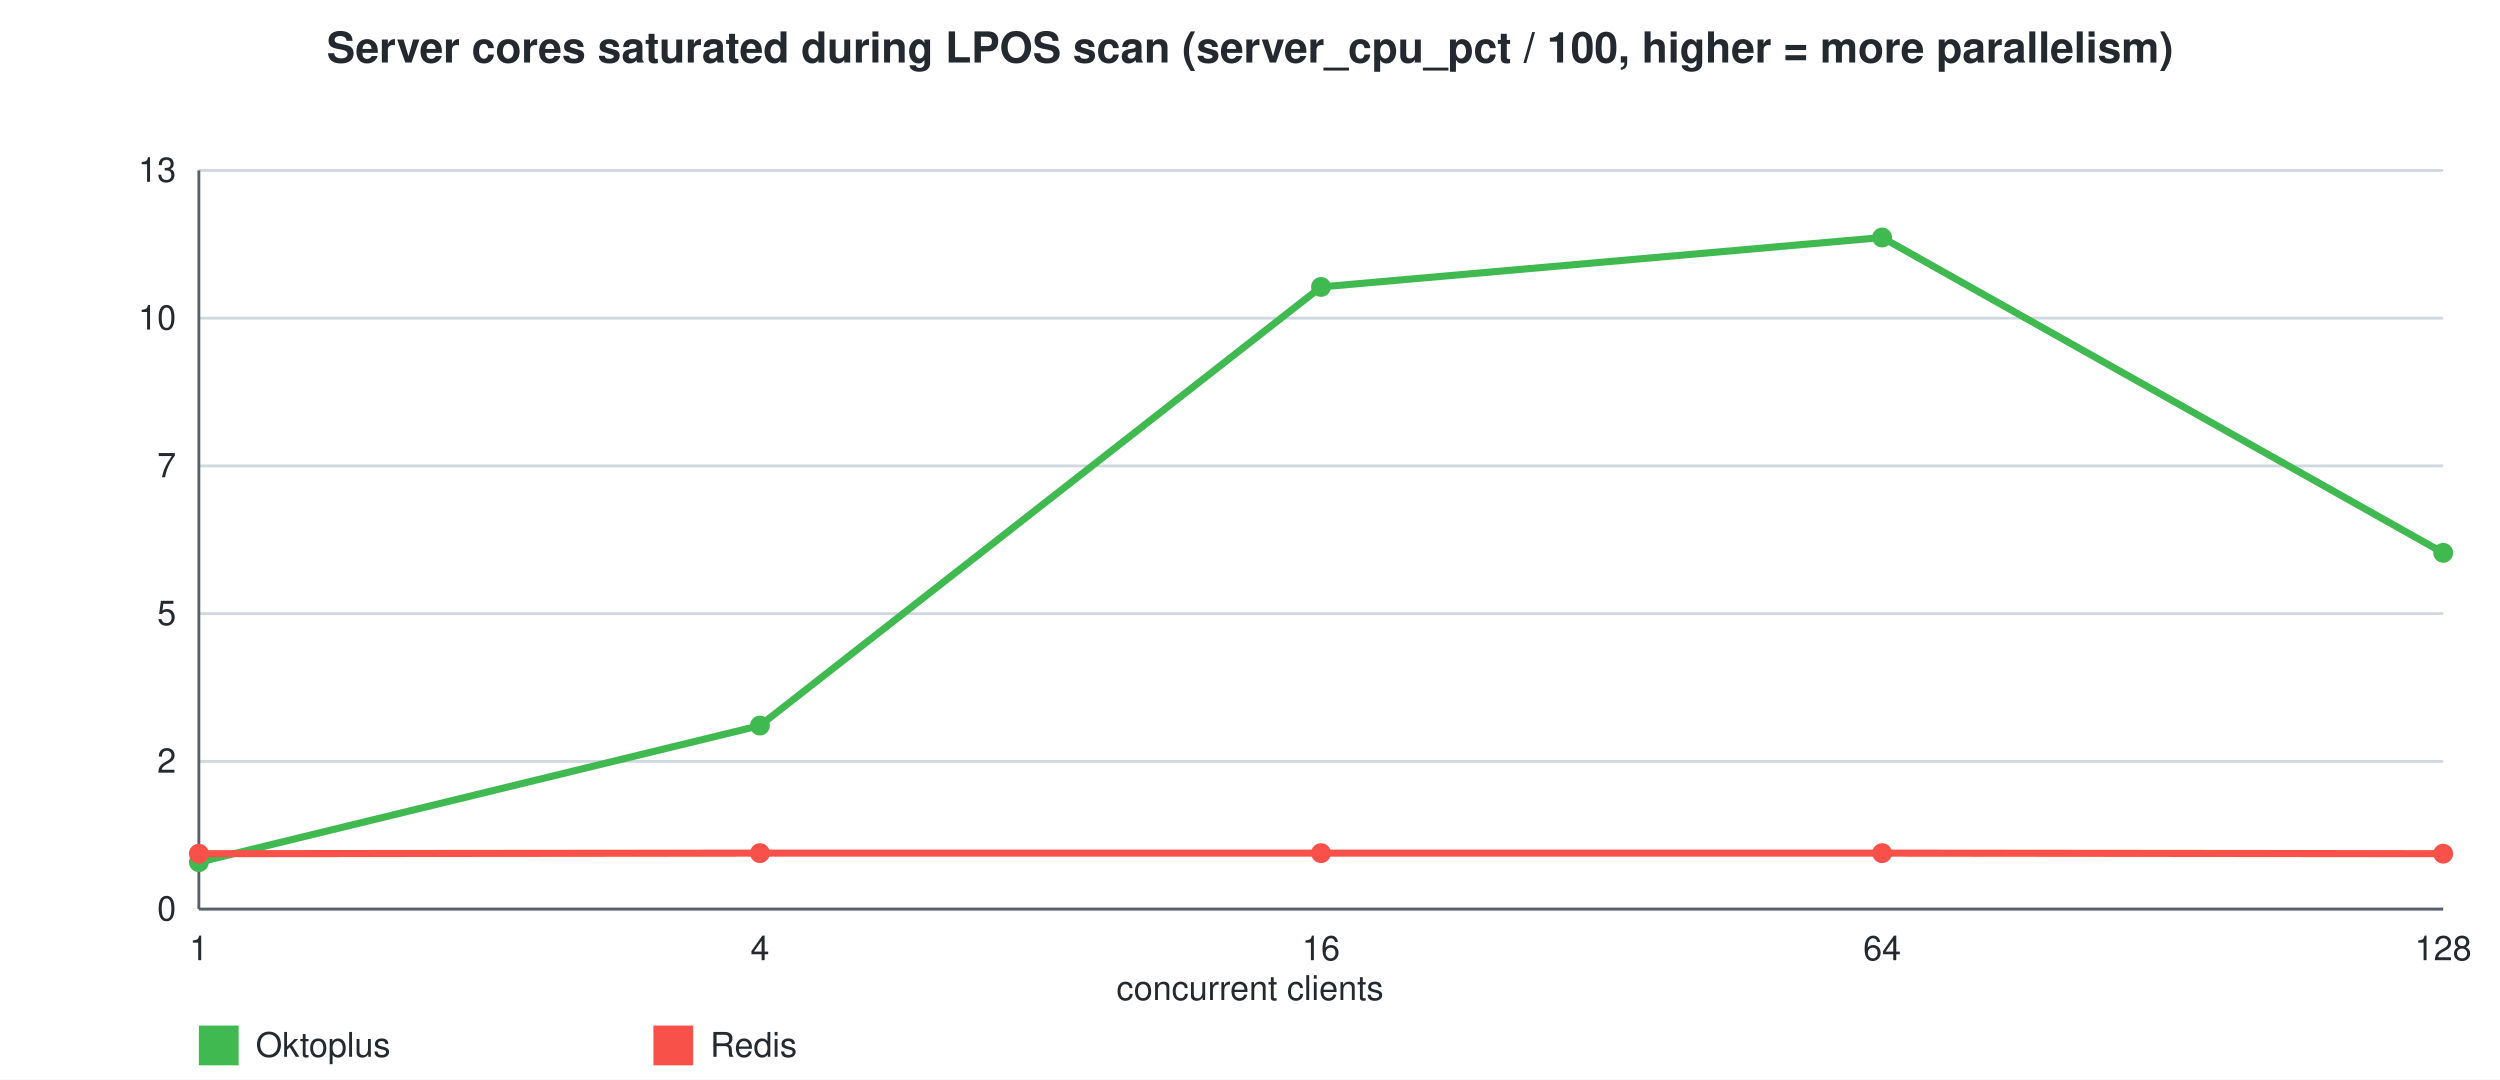
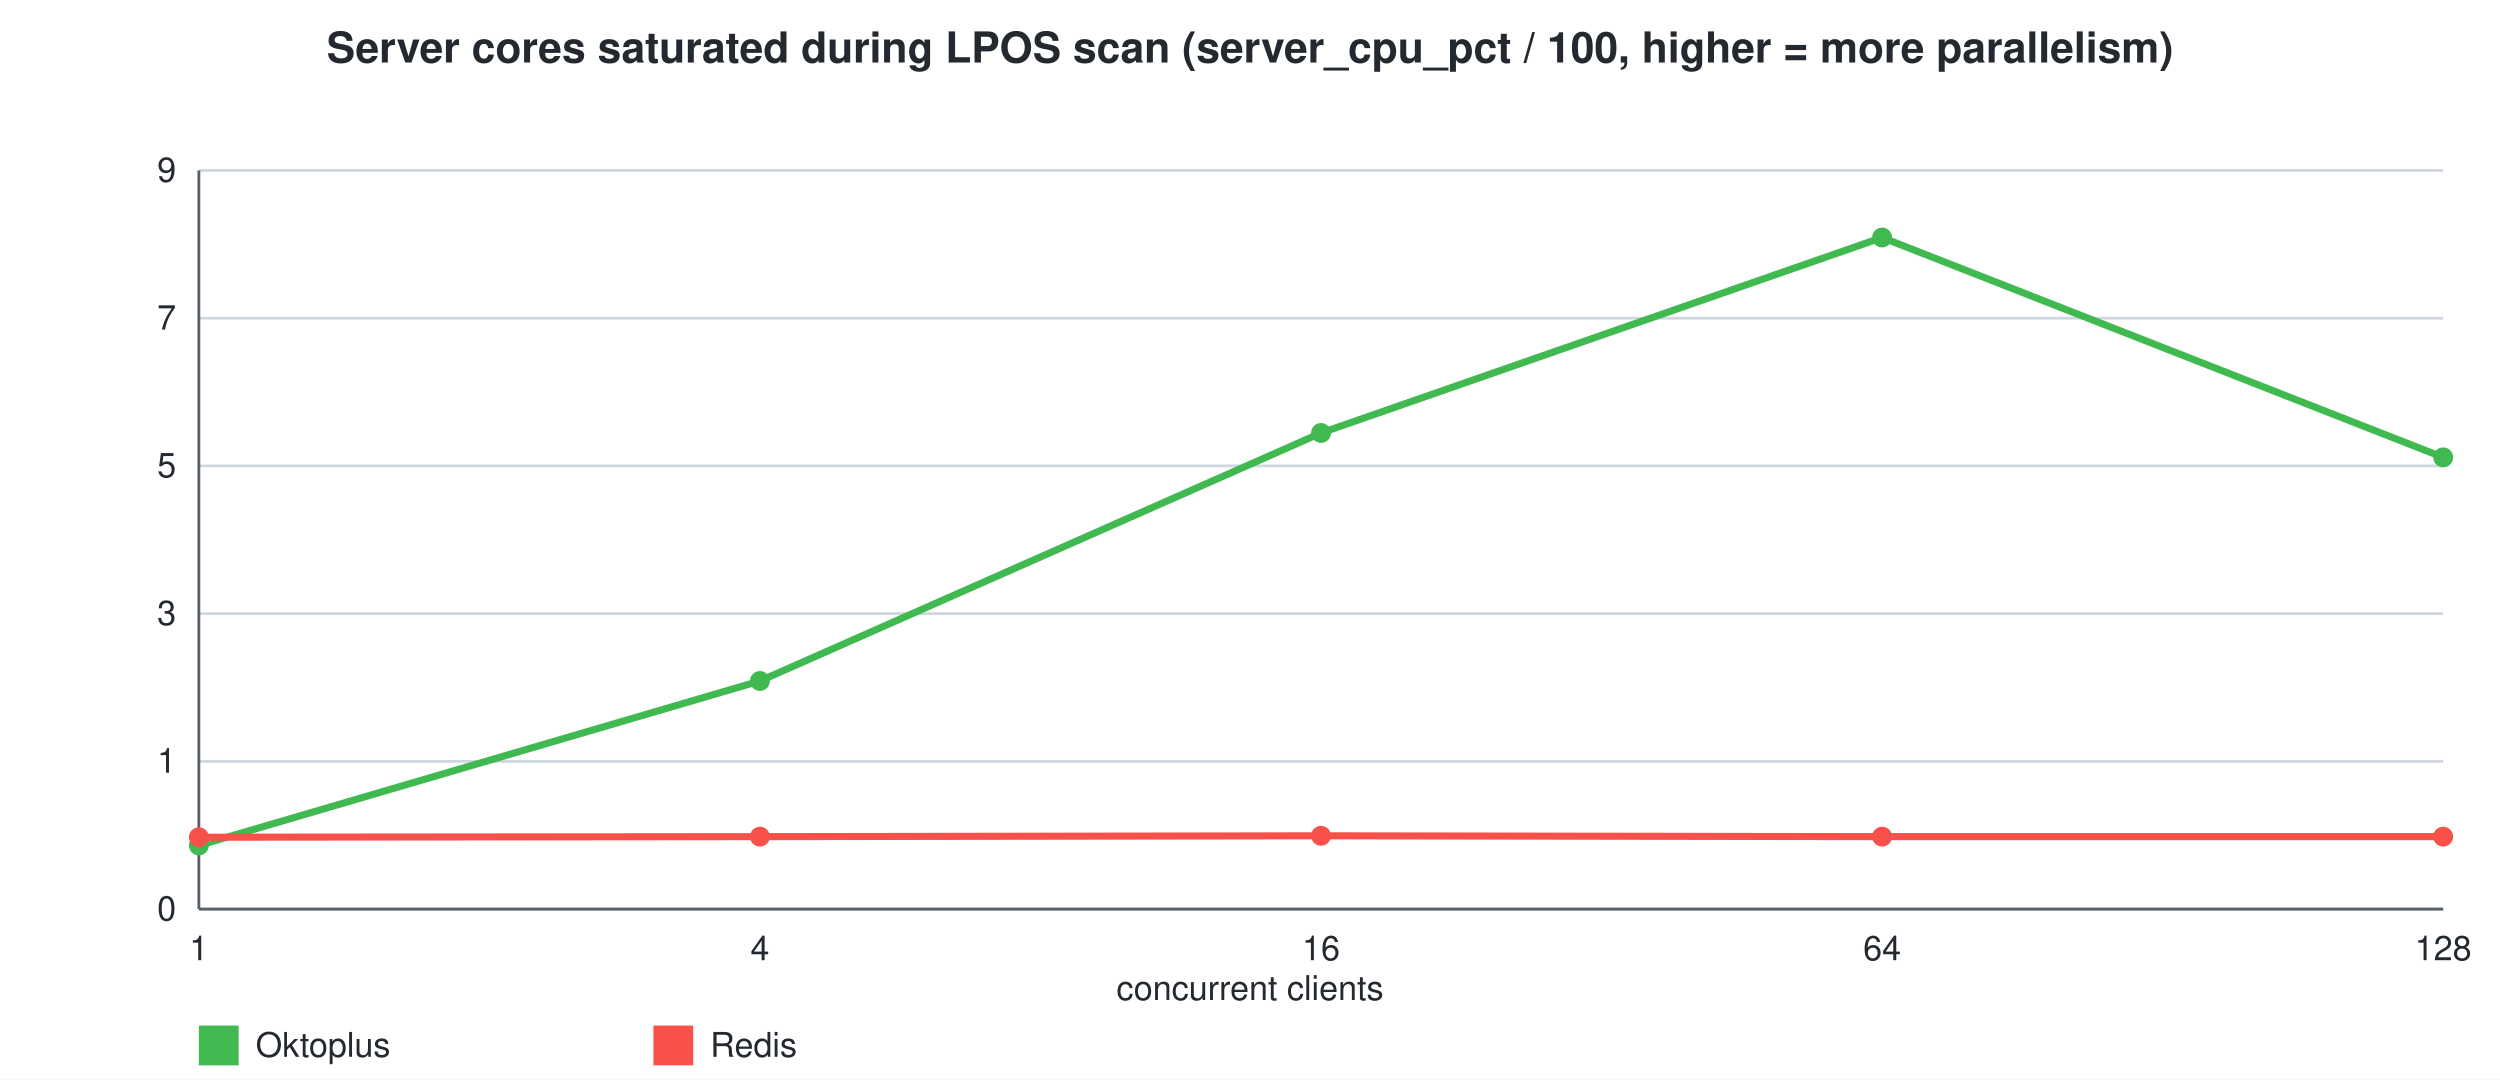
<svg xmlns="http://www.w3.org/2000/svg" width="880" height="380" viewBox="0 0 880 380" font-family="-apple-system, Segoe UI, Helvetica, Arial, sans-serif" font-size="12">
  <rect width="880" height="380" fill="#ffffff" />
  <text x="440.0" y="22" text-anchor="middle" fill="#24292f" font-size="15" font-weight="600">Server cores saturated during LPOS scan (server_cpu_pct / 100, higher = more parallelism)</text>
  <line x1="70" y1="320.0" x2="860" y2="320.0" stroke="#d0d7de" stroke-width="1" />
  <text x="62" y="324.0" text-anchor="end" fill="#24292f">0</text>
  <line x1="70" y1="268.0" x2="860" y2="268.0" stroke="#d0d7de" stroke-width="1" />
-   <text x="62" y="272.0" text-anchor="end" fill="#24292f">2</text>
+   <text x="62" y="272.0" text-anchor="end" fill="#24292f">1</text>
  <line x1="70" y1="216.0" x2="860" y2="216.0" stroke="#d0d7de" stroke-width="1" />
-   <text x="62" y="220.0" text-anchor="end" fill="#24292f">5</text>
-   <line x1="70" y1="164" x2="860" y2="164" stroke="#d0d7de" stroke-width="1" />
-   <text x="62" y="168" text-anchor="end" fill="#24292f">7</text>
+   <text x="62" y="220.0" text-anchor="end" fill="#24292f">3</text>
+   <line x1="70" y1="164.0" x2="860" y2="164.0" stroke="#d0d7de" stroke-width="1" />
+   <text x="62" y="168.0" text-anchor="end" fill="#24292f">5</text>
  <line x1="70" y1="112.0" x2="860" y2="112.0" stroke="#d0d7de" stroke-width="1" />
-   <text x="62" y="116.0" text-anchor="end" fill="#24292f">10</text>
+   <text x="62" y="116.0" text-anchor="end" fill="#24292f">7</text>
  <line x1="70" y1="60.0" x2="860" y2="60.0" stroke="#d0d7de" stroke-width="1" />
-   <text x="62" y="64.0" text-anchor="end" fill="#24292f">13</text>
+   <text x="62" y="64.0" text-anchor="end" fill="#24292f">9</text>
  <line x1="70" y1="60" x2="70" y2="320" stroke="#57606a" stroke-width="1" />
  <line x1="70" y1="320" x2="860" y2="320" stroke="#57606a" stroke-width="1" />
  <text x="70.0" y="338" text-anchor="middle" fill="#24292f">1</text>
  <text x="267.5" y="338" text-anchor="middle" fill="#24292f">4</text>
  <text x="465.0" y="338" text-anchor="middle" fill="#24292f">16</text>
  <text x="662.5" y="338" text-anchor="middle" fill="#24292f">64</text>
  <text x="860.0" y="338" text-anchor="middle" fill="#24292f">128</text>
  <text x="440.0" y="352" text-anchor="middle" fill="#24292f">concurrent clients</text>
-   <polyline fill="none" stroke="#3fb950" stroke-width="2.5" points="70.0,303.5 267.5,255.4 465.0,101.0 662.5,83.6 860.0,194.6" />
-   <circle cx="70.0" cy="303.5" r="3.5" fill="#3fb950" />
-   <circle cx="267.5" cy="255.4" r="3.5" fill="#3fb950" />
-   <circle cx="465.0" cy="101.0" r="3.5" fill="#3fb950" />
+   <polyline fill="none" stroke="#3fb950" stroke-width="2.5" points="70.0,297.6 267.5,239.7 465.0,152.4 662.5,83.6 860.0,161.0" />
+   <circle cx="70.0" cy="297.6" r="3.5" fill="#3fb950" />
+   <circle cx="267.5" cy="239.7" r="3.5" fill="#3fb950" />
+   <circle cx="465.0" cy="152.4" r="3.5" fill="#3fb950" />
  <circle cx="662.5" cy="83.6" r="3.5" fill="#3fb950" />
-   <circle cx="860.0" cy="194.6" r="3.5" fill="#3fb950" />
-   <polyline fill="none" stroke="#f85149" stroke-width="2.5" points="70.0,300.5 267.5,300.3 465.0,300.3 662.5,300.3 860.0,300.5" />
-   <circle cx="70.0" cy="300.5" r="3.5" fill="#f85149" />
-   <circle cx="267.5" cy="300.3" r="3.5" fill="#f85149" />
-   <circle cx="465.0" cy="300.3" r="3.5" fill="#f85149" />
-   <circle cx="662.5" cy="300.3" r="3.5" fill="#f85149" />
-   <circle cx="860.0" cy="300.5" r="3.5" fill="#f85149" />
+   <circle cx="860.0" cy="161.0" r="3.5" fill="#3fb950" />
+   <polyline fill="none" stroke="#f85149" stroke-width="2.5" points="70.0,294.7 267.5,294.5 465.0,294.2 662.5,294.5 860.0,294.5" />
+   <circle cx="70.0" cy="294.7" r="3.5" fill="#f85149" />
+   <circle cx="267.5" cy="294.5" r="3.5" fill="#f85149" />
+   <circle cx="465.0" cy="294.2" r="3.5" fill="#f85149" />
+   <circle cx="662.5" cy="294.5" r="3.5" fill="#f85149" />
+   <circle cx="860.0" cy="294.5" r="3.5" fill="#f85149" />
  <rect x="70" y="361" width="14" height="14" fill="#3fb950" />
  <text x="90" y="372" fill="#24292f">Oktoplus</text>
  <rect x="230" y="361" width="14" height="14" fill="#f85149" />
  <text x="250" y="372" fill="#24292f">Redis</text>
</svg>
